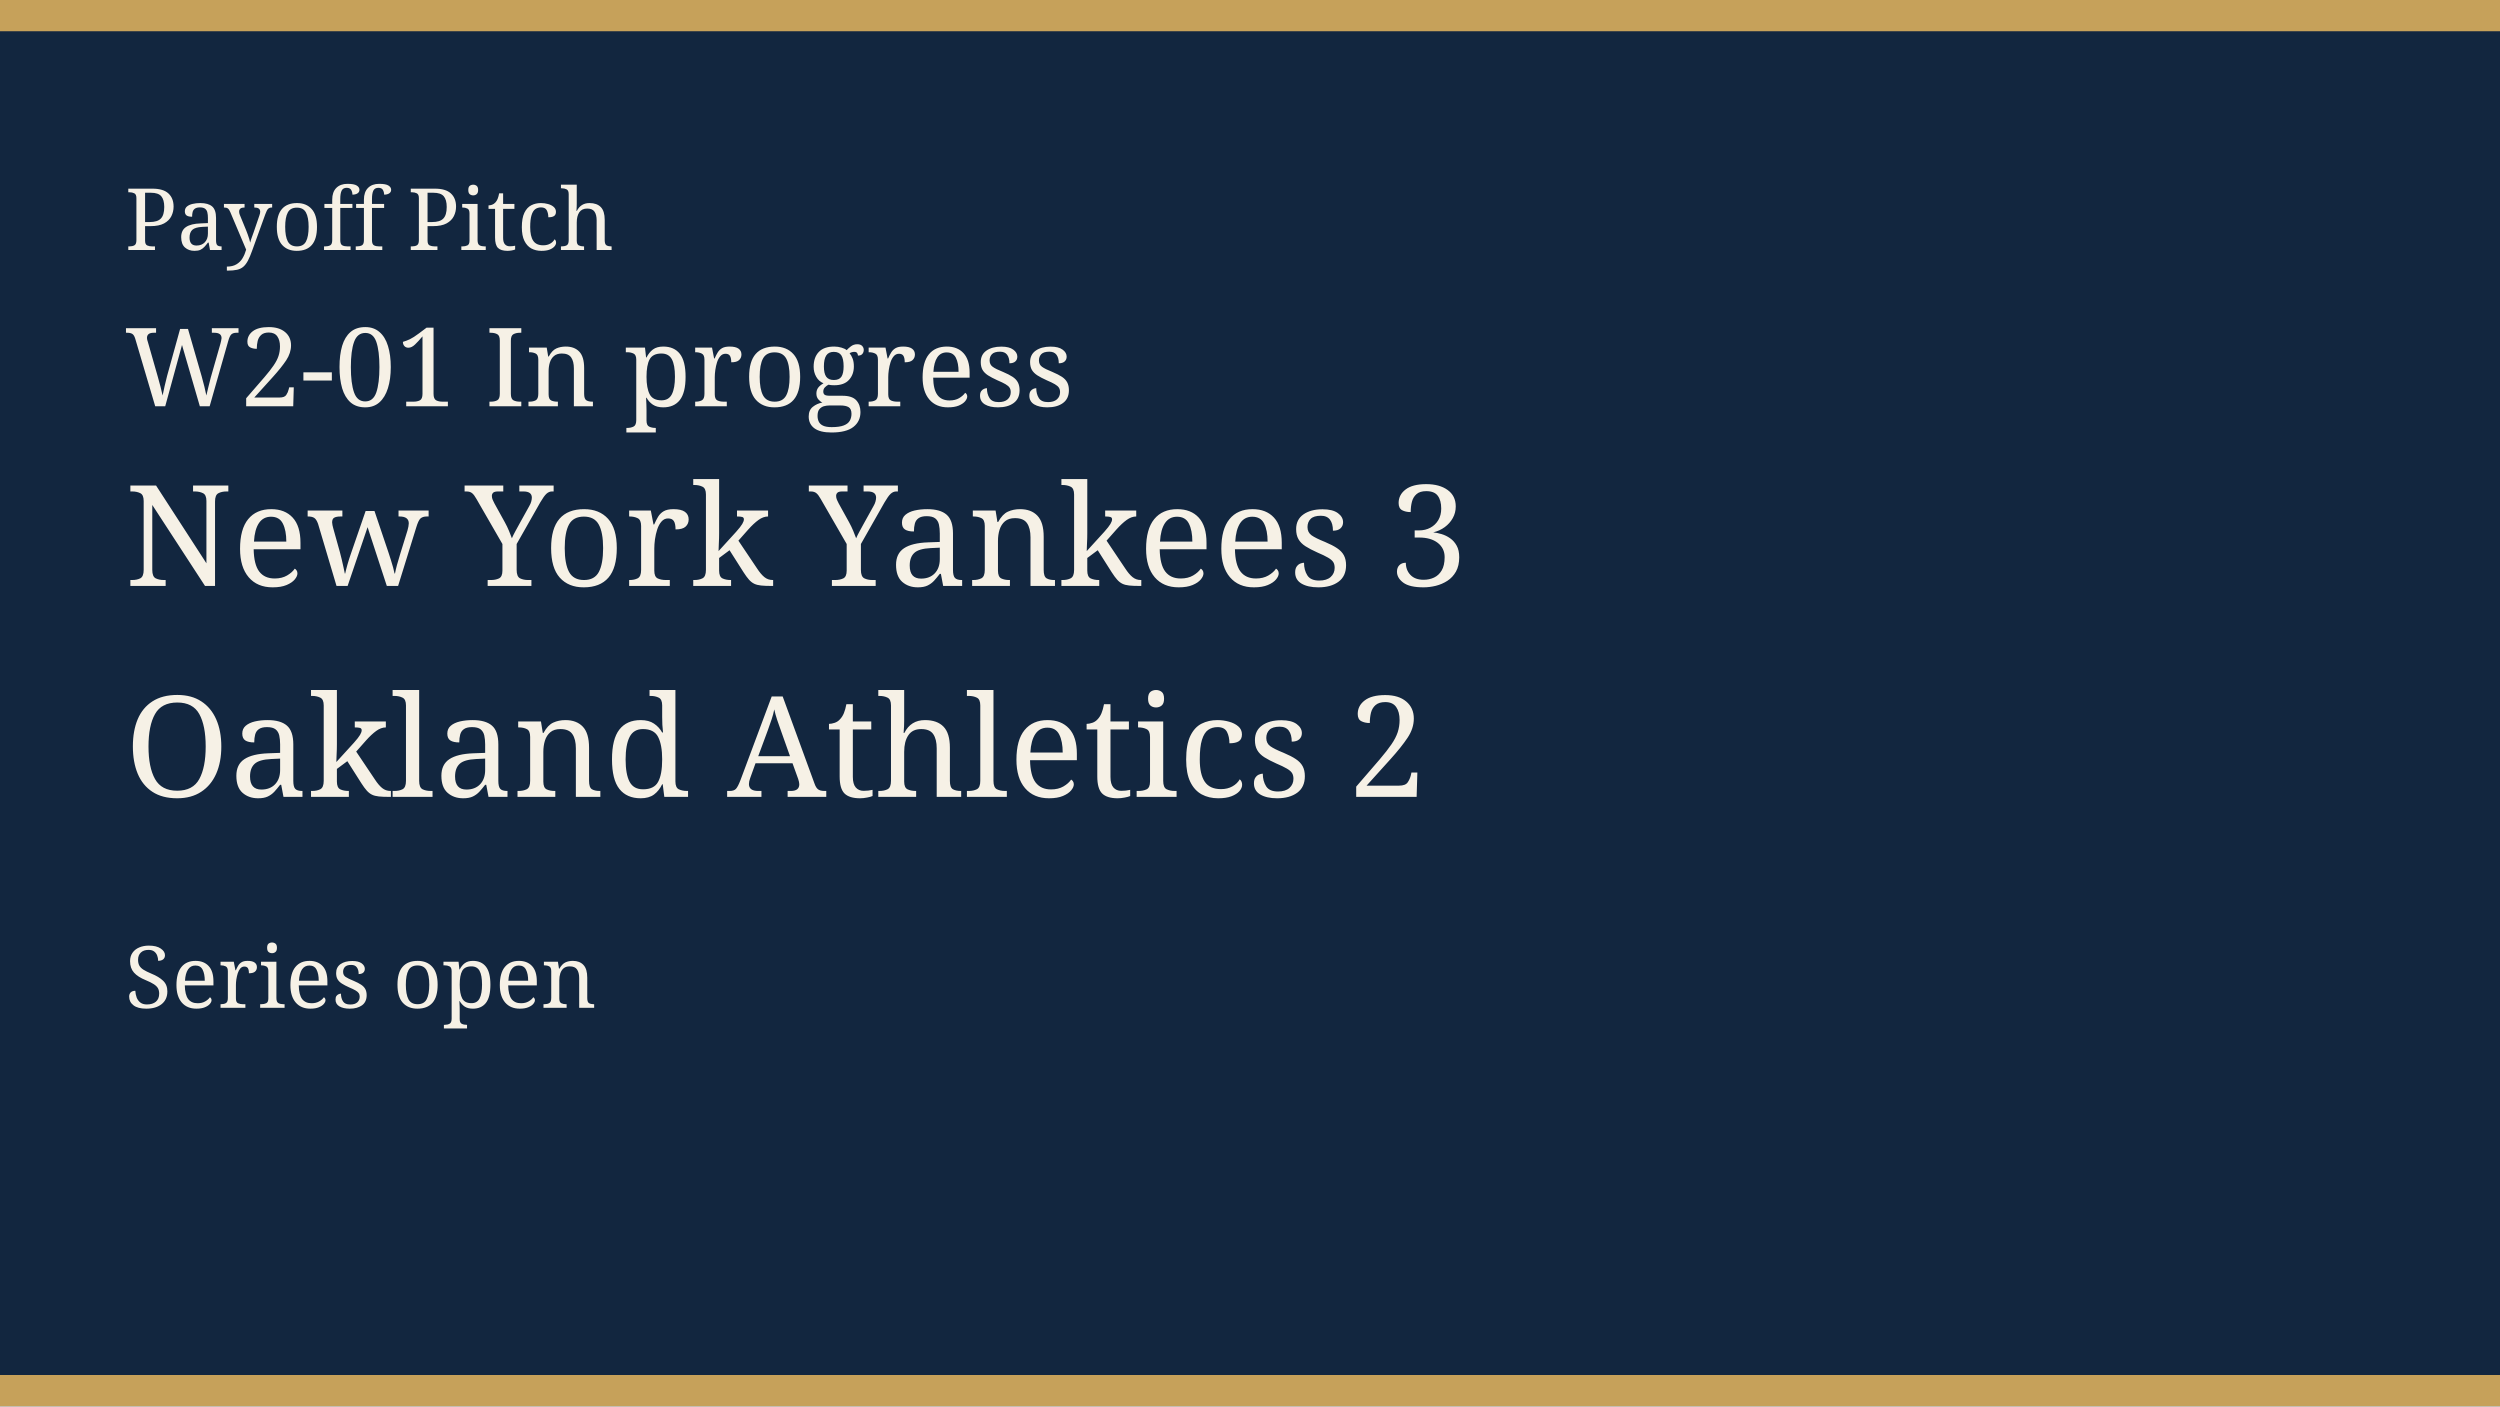
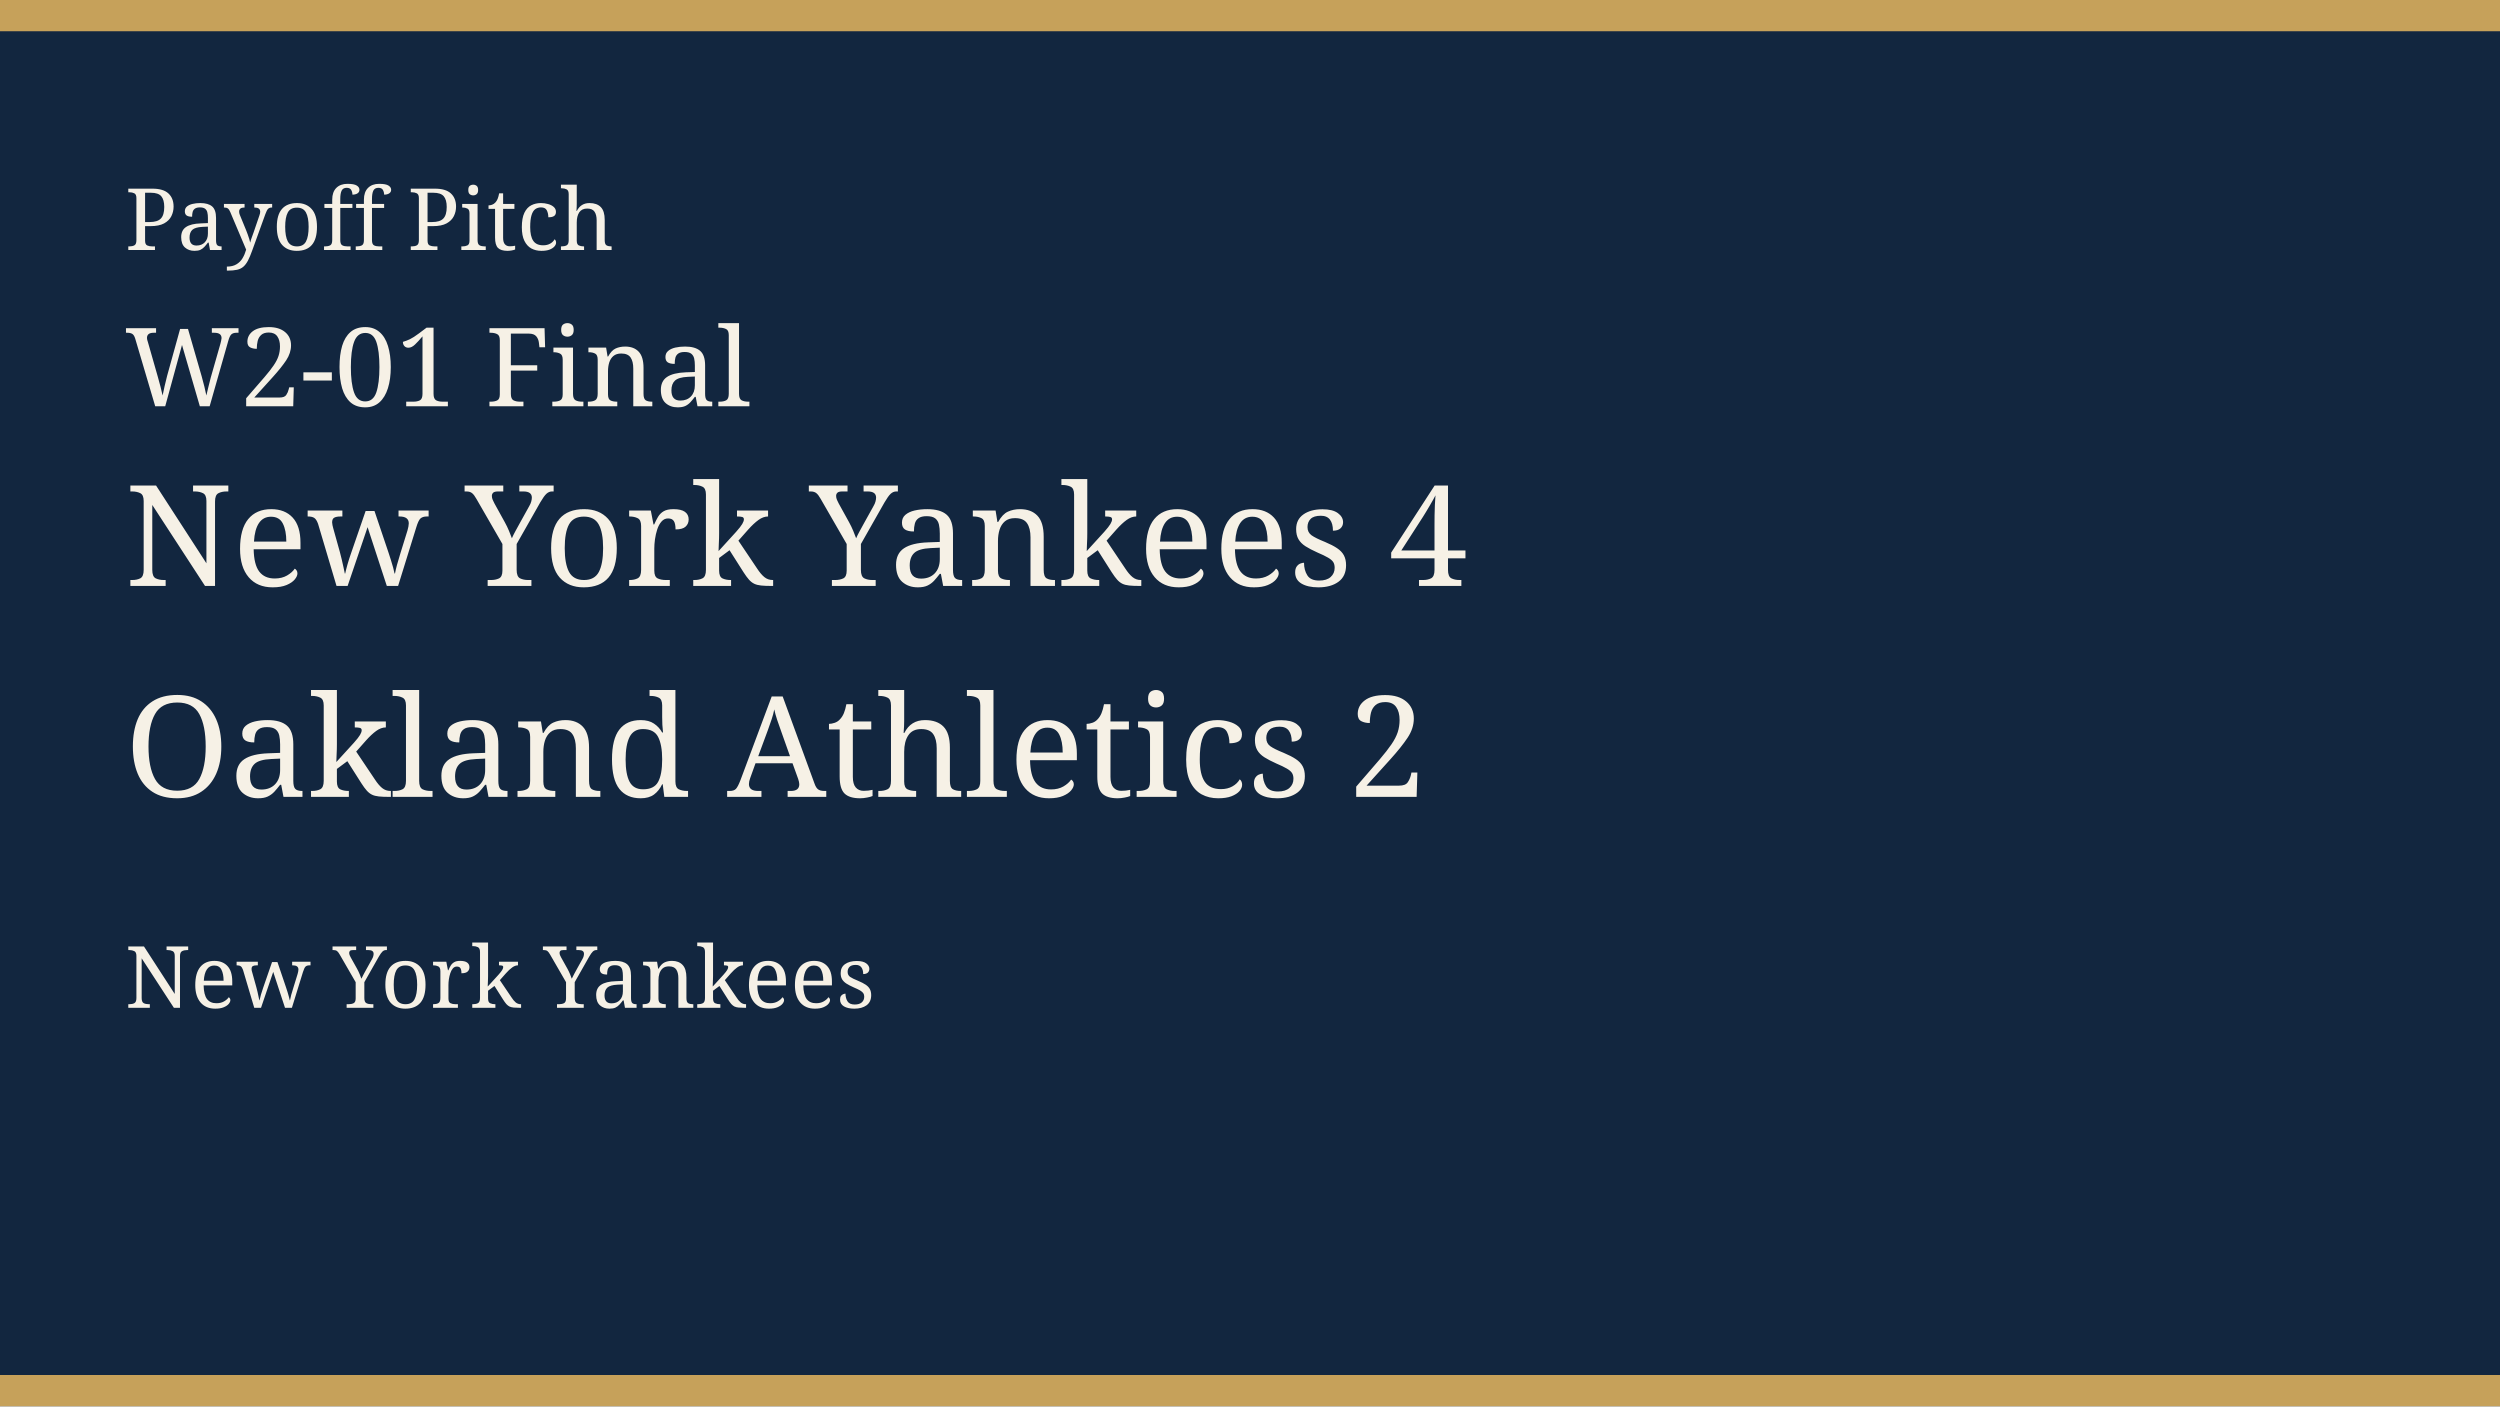
<svg xmlns="http://www.w3.org/2000/svg" width="640" height="360" viewBox="0 0 640 360" role="img">
  <rect width="640" height="360" fill="#12263f" />
  <rect width="640" height="8" fill="#c6a15a" />
  <rect y="352" width="640" height="8" fill="#c6a15a" />
  <text x="32" y="64" fill="#f6f1e6" font-family="Georgia, serif" font-size="22">Payoff Pitch</text>
-   <text x="32" y="104" fill="#f6f1e6" font-family="Georgia, serif" font-size="28">W2-01 In progress</text>
-   <text x="32" y="150" fill="#f6f1e6" font-family="Georgia, serif" font-size="36">New York Yankees 3</text>
+   <text x="32" y="104" fill="#f6f1e6" font-family="Georgia, serif" font-size="28">W2-01 Final</text>
+   <text x="32" y="150" fill="#f6f1e6" font-family="Georgia, serif" font-size="36">New York Yankees 4</text>
  <text x="32" y="204" fill="#f6f1e6" font-family="Georgia, serif" font-size="36">Oakland Athletics 2</text>
-   <text x="32" y="258" fill="#f6f1e6" font-family="Georgia, serif" font-size="22">Series open</text>
+   <text x="32" y="258" fill="#f6f1e6" font-family="Georgia, serif" font-size="22">New York Yankees</text>
</svg>
